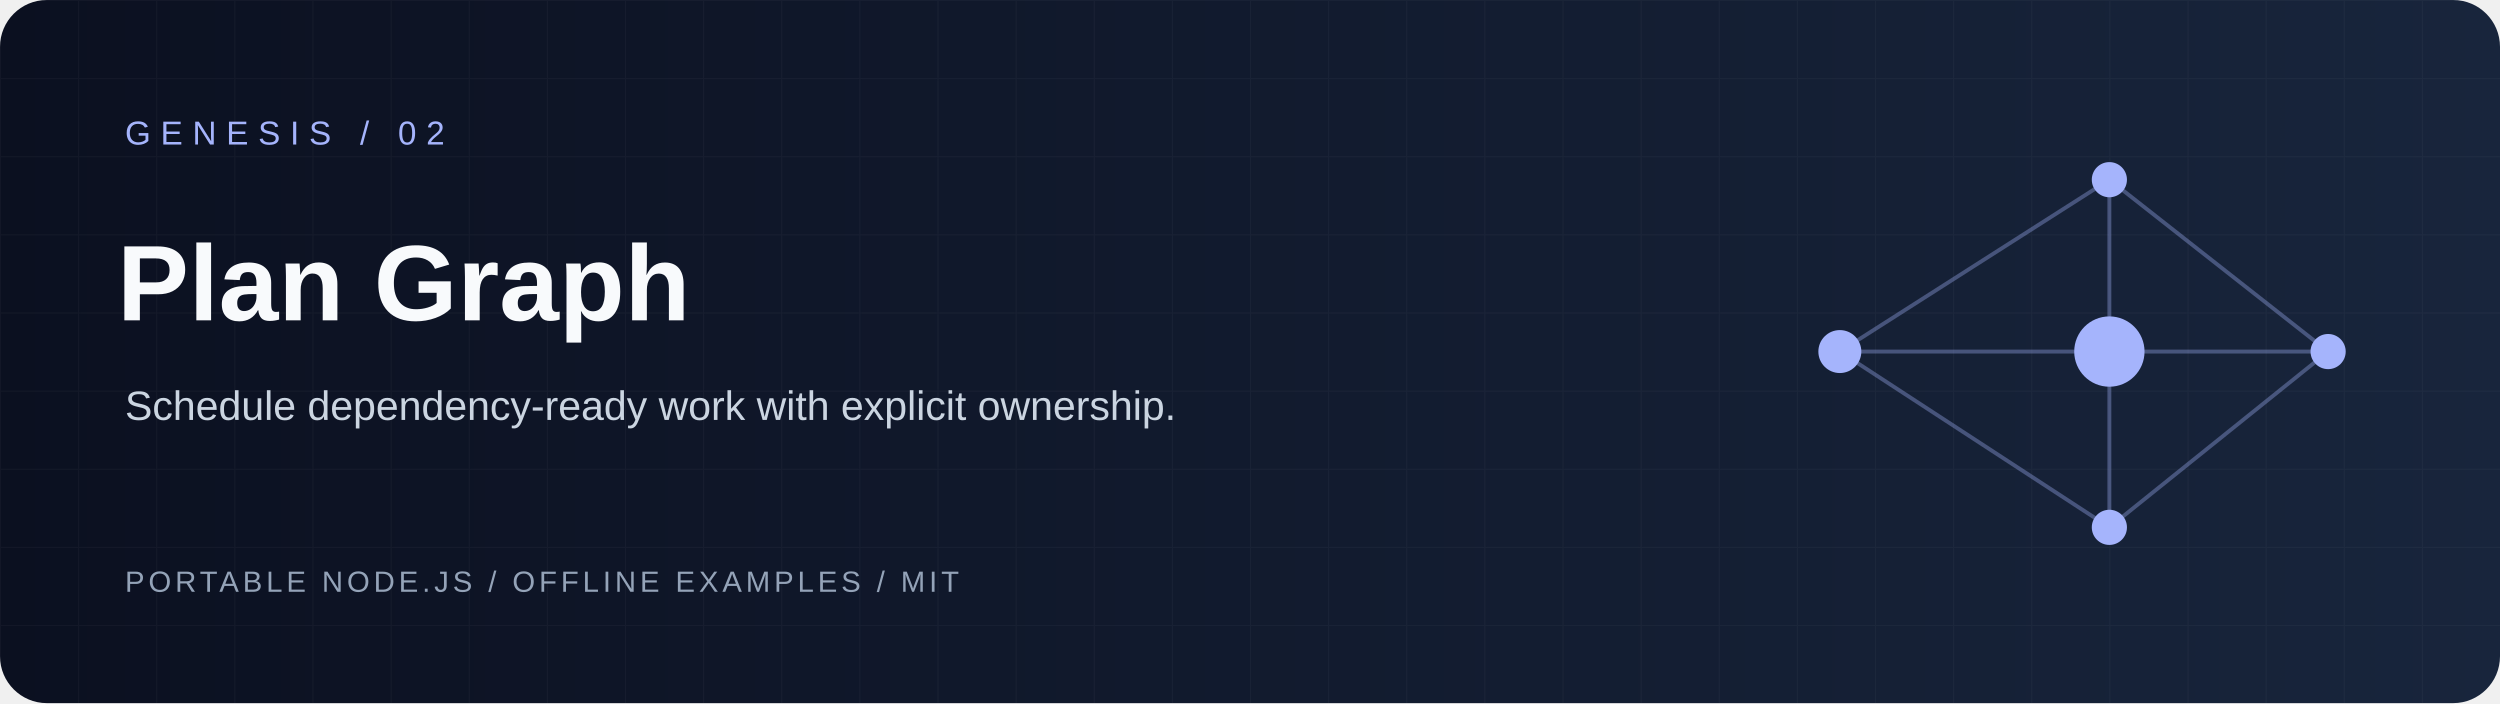
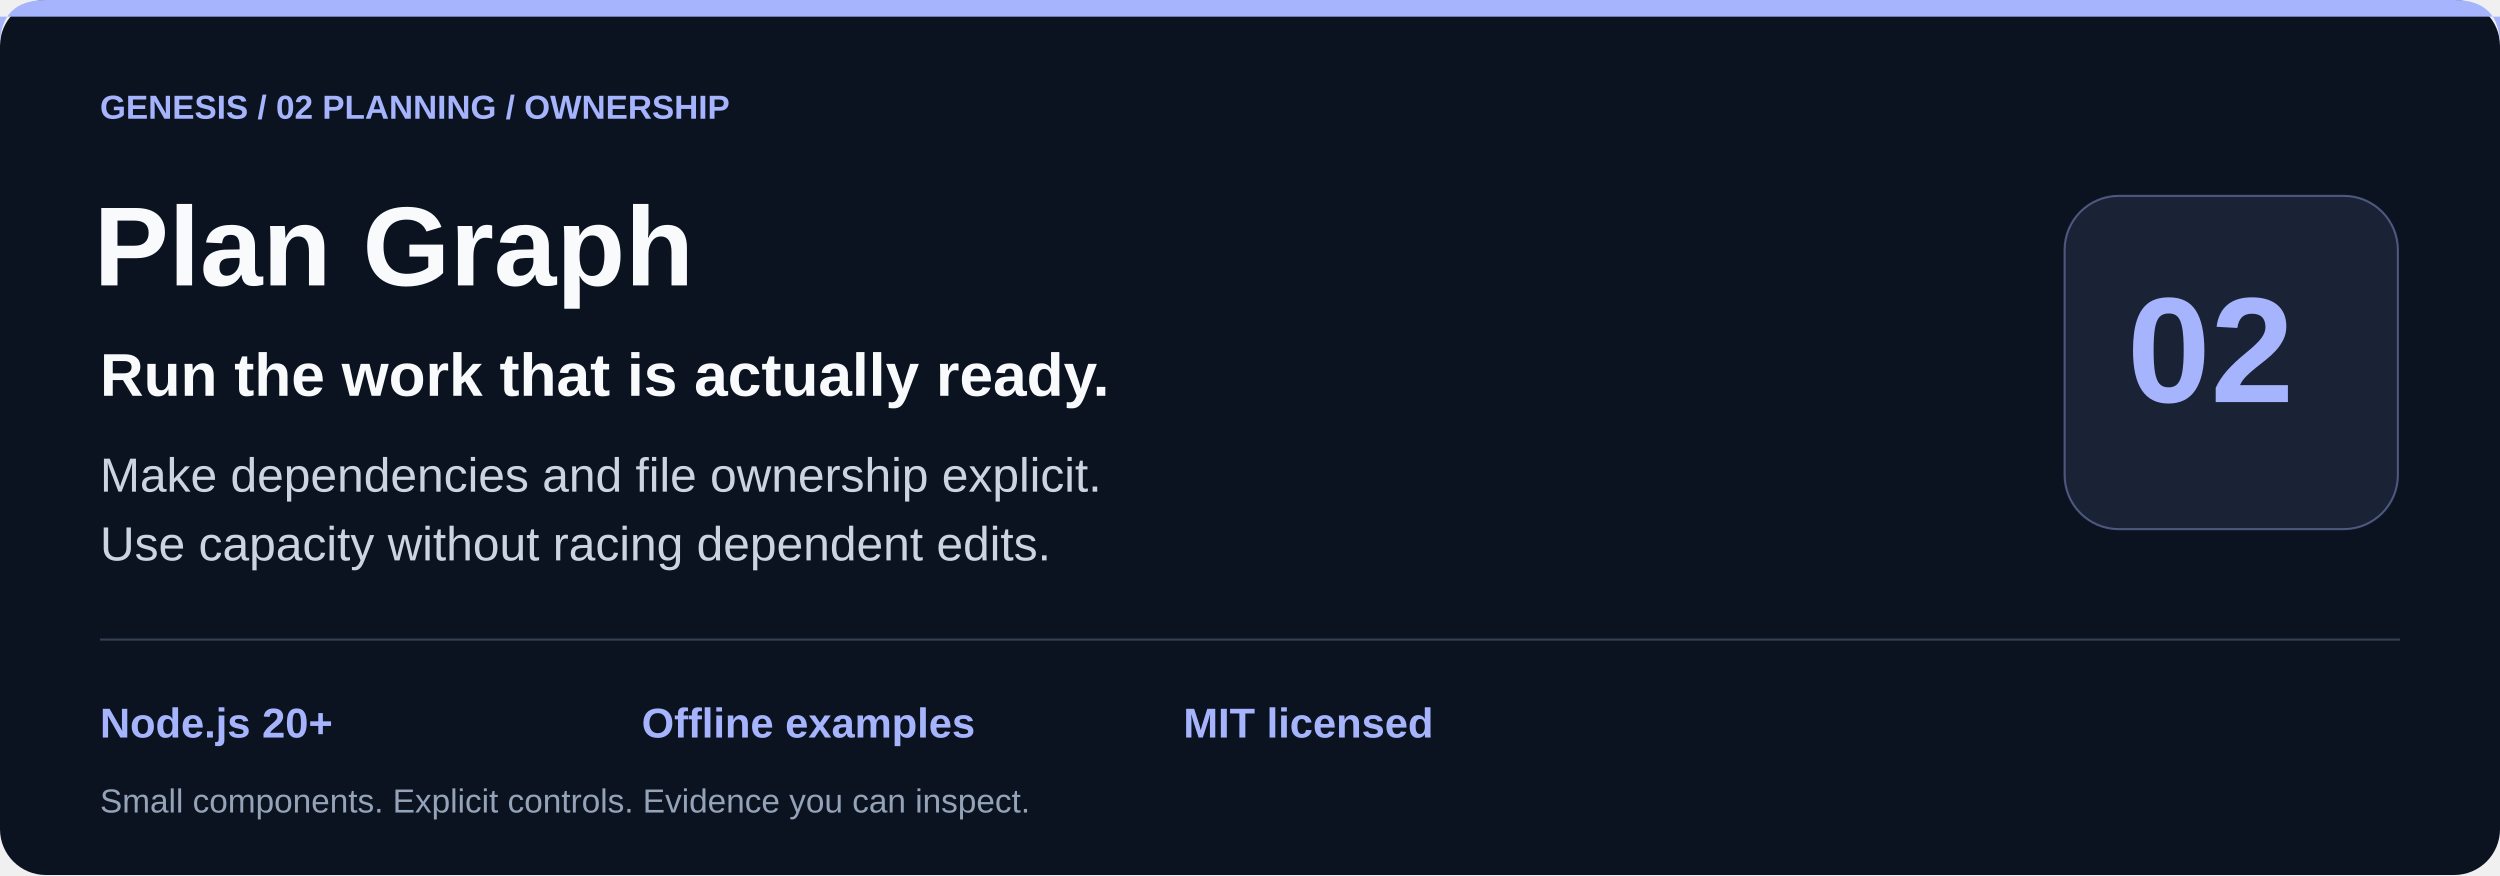
- <svg xmlns="http://www.w3.org/2000/svg" width="1280" height="360" viewBox="0 0 1280 360" role="img" aria-labelledby="title desc">
-   <defs>
-     <linearGradient id="bg">
-       <stop stop-color="#0b1020" />
-       <stop offset="1" stop-color="#18253c" />
-     </linearGradient>
-     <pattern id="grid" width="40" height="40" patternUnits="userSpaceOnUse">
-       <path d="M40 0H0V40" fill="none" stroke="#ffffff" stroke-opacity=".035" />
-     </pattern>
-   </defs>
-   <rect width="1280" height="360" rx="24" fill="url(#bg)" />
-   <rect width="1280" height="360" rx="24" fill="url(#grid)" />
-   <g fill="none" stroke="#a5b4fc" stroke-opacity=".35" stroke-width="2">
-     <path d="M942 180L1080 92L1192 180L1080 270Z M942 180H1192 M1080 92V270" />
-   </g>
-   <g fill="#a5b4fc">
-     <circle cx="942" cy="180" r="11" />
-     <circle cx="1080" cy="92" r="9" />
-     <circle cx="1192" cy="180" r="9" />
-     <circle cx="1080" cy="270" r="9" />
-     <circle cx="1080" cy="180" r="18" />
-   </g>
-   <text x="64" y="74" fill="#a5b4fc" font-family="Segoe UI,Arial,sans-serif" font-size="17" letter-spacing="5">GENESIS / 02</text>
-   <text x="60" y="164" fill="#f8fafc" font-family="Segoe UI,Arial,sans-serif" font-weight="700" font-size="55">Plan Graph</text>
-   <text x="64" y="215" fill="#cbd5e1" font-family="Segoe UI,Arial,sans-serif" font-size="21">Schedule dependency-ready work with explicit ownership.</text>
-   <text x="64" y="303" fill="#94a3b8" font-family="Segoe UI,Arial,sans-serif" font-size="15" letter-spacing="2">PORTABLE NODE.JS  /  OFFLINE EXAMPLES  /  MIT</text>
+ <svg xmlns="http://www.w3.org/2000/svg" width="1200" height="420" viewBox="0 0 1200 420" role="img" aria-labelledby="title desc">
+   <rect width="1200" height="420" rx="22" fill="#0b1220" />
+   <path d="M0 22Q0 0 22 0H1178Q1200 0 1200 22V8H0Z" fill="#a5b4fc" />
+   <text x="48" y="57" font-family="Arial,Helvetica,sans-serif" font-size="16" fill="#a5b4fc" font-weight="700">GENESIS / 02    PLANNING / OWNERSHIP</text>
+   <text x="45" y="137" font-family="Arial,Helvetica,sans-serif" font-size="54" fill="#f8fafc" font-weight="700">Plan Graph</text>
+   <text x="48" y="190" font-family="Arial,Helvetica,sans-serif" font-size="29" fill="#f8fafc" font-weight="700">Run the work that is actually ready.</text>
+   <text x="48" y="236" font-family="Arial,Helvetica,sans-serif" font-size="23" fill="#cbd5e1" font-weight="400">Make dependencies and file ownership explicit.</text>
+   <text x="48" y="269" font-family="Arial,Helvetica,sans-serif" font-size="23" fill="#cbd5e1" font-weight="400">Use capacity without racing dependent edits.</text>
+   <path d="M48 307H1152" stroke="#334155" />
+   <text x="48" y="354" font-family="Arial,Helvetica,sans-serif" font-size="20" fill="#a5b4fc" font-weight="700">Node.js 20+</text>
+   <text x="308" y="354" font-family="Arial,Helvetica,sans-serif" font-size="20" fill="#a5b4fc" font-weight="700">Offline examples</text>
+   <text x="568" y="354" font-family="Arial,Helvetica,sans-serif" font-size="20" fill="#a5b4fc" font-weight="700">MIT licensed</text>
+   <text x="48" y="390" font-family="Arial,Helvetica,sans-serif" font-size="16" fill="#94a3b8" font-weight="400">Small components. Explicit controls. Evidence you can inspect.</text>
+   <rect x="991" y="94" width="160" height="160" rx="26" fill="#a5b4fc" fill-opacity=".10" stroke="#a5b4fc" stroke-opacity=".4" />
+   <text x="1021" y="193" font-family="Arial,Helvetica,sans-serif" font-size="72" fill="#a5b4fc" font-weight="700">02</text>
</svg>
